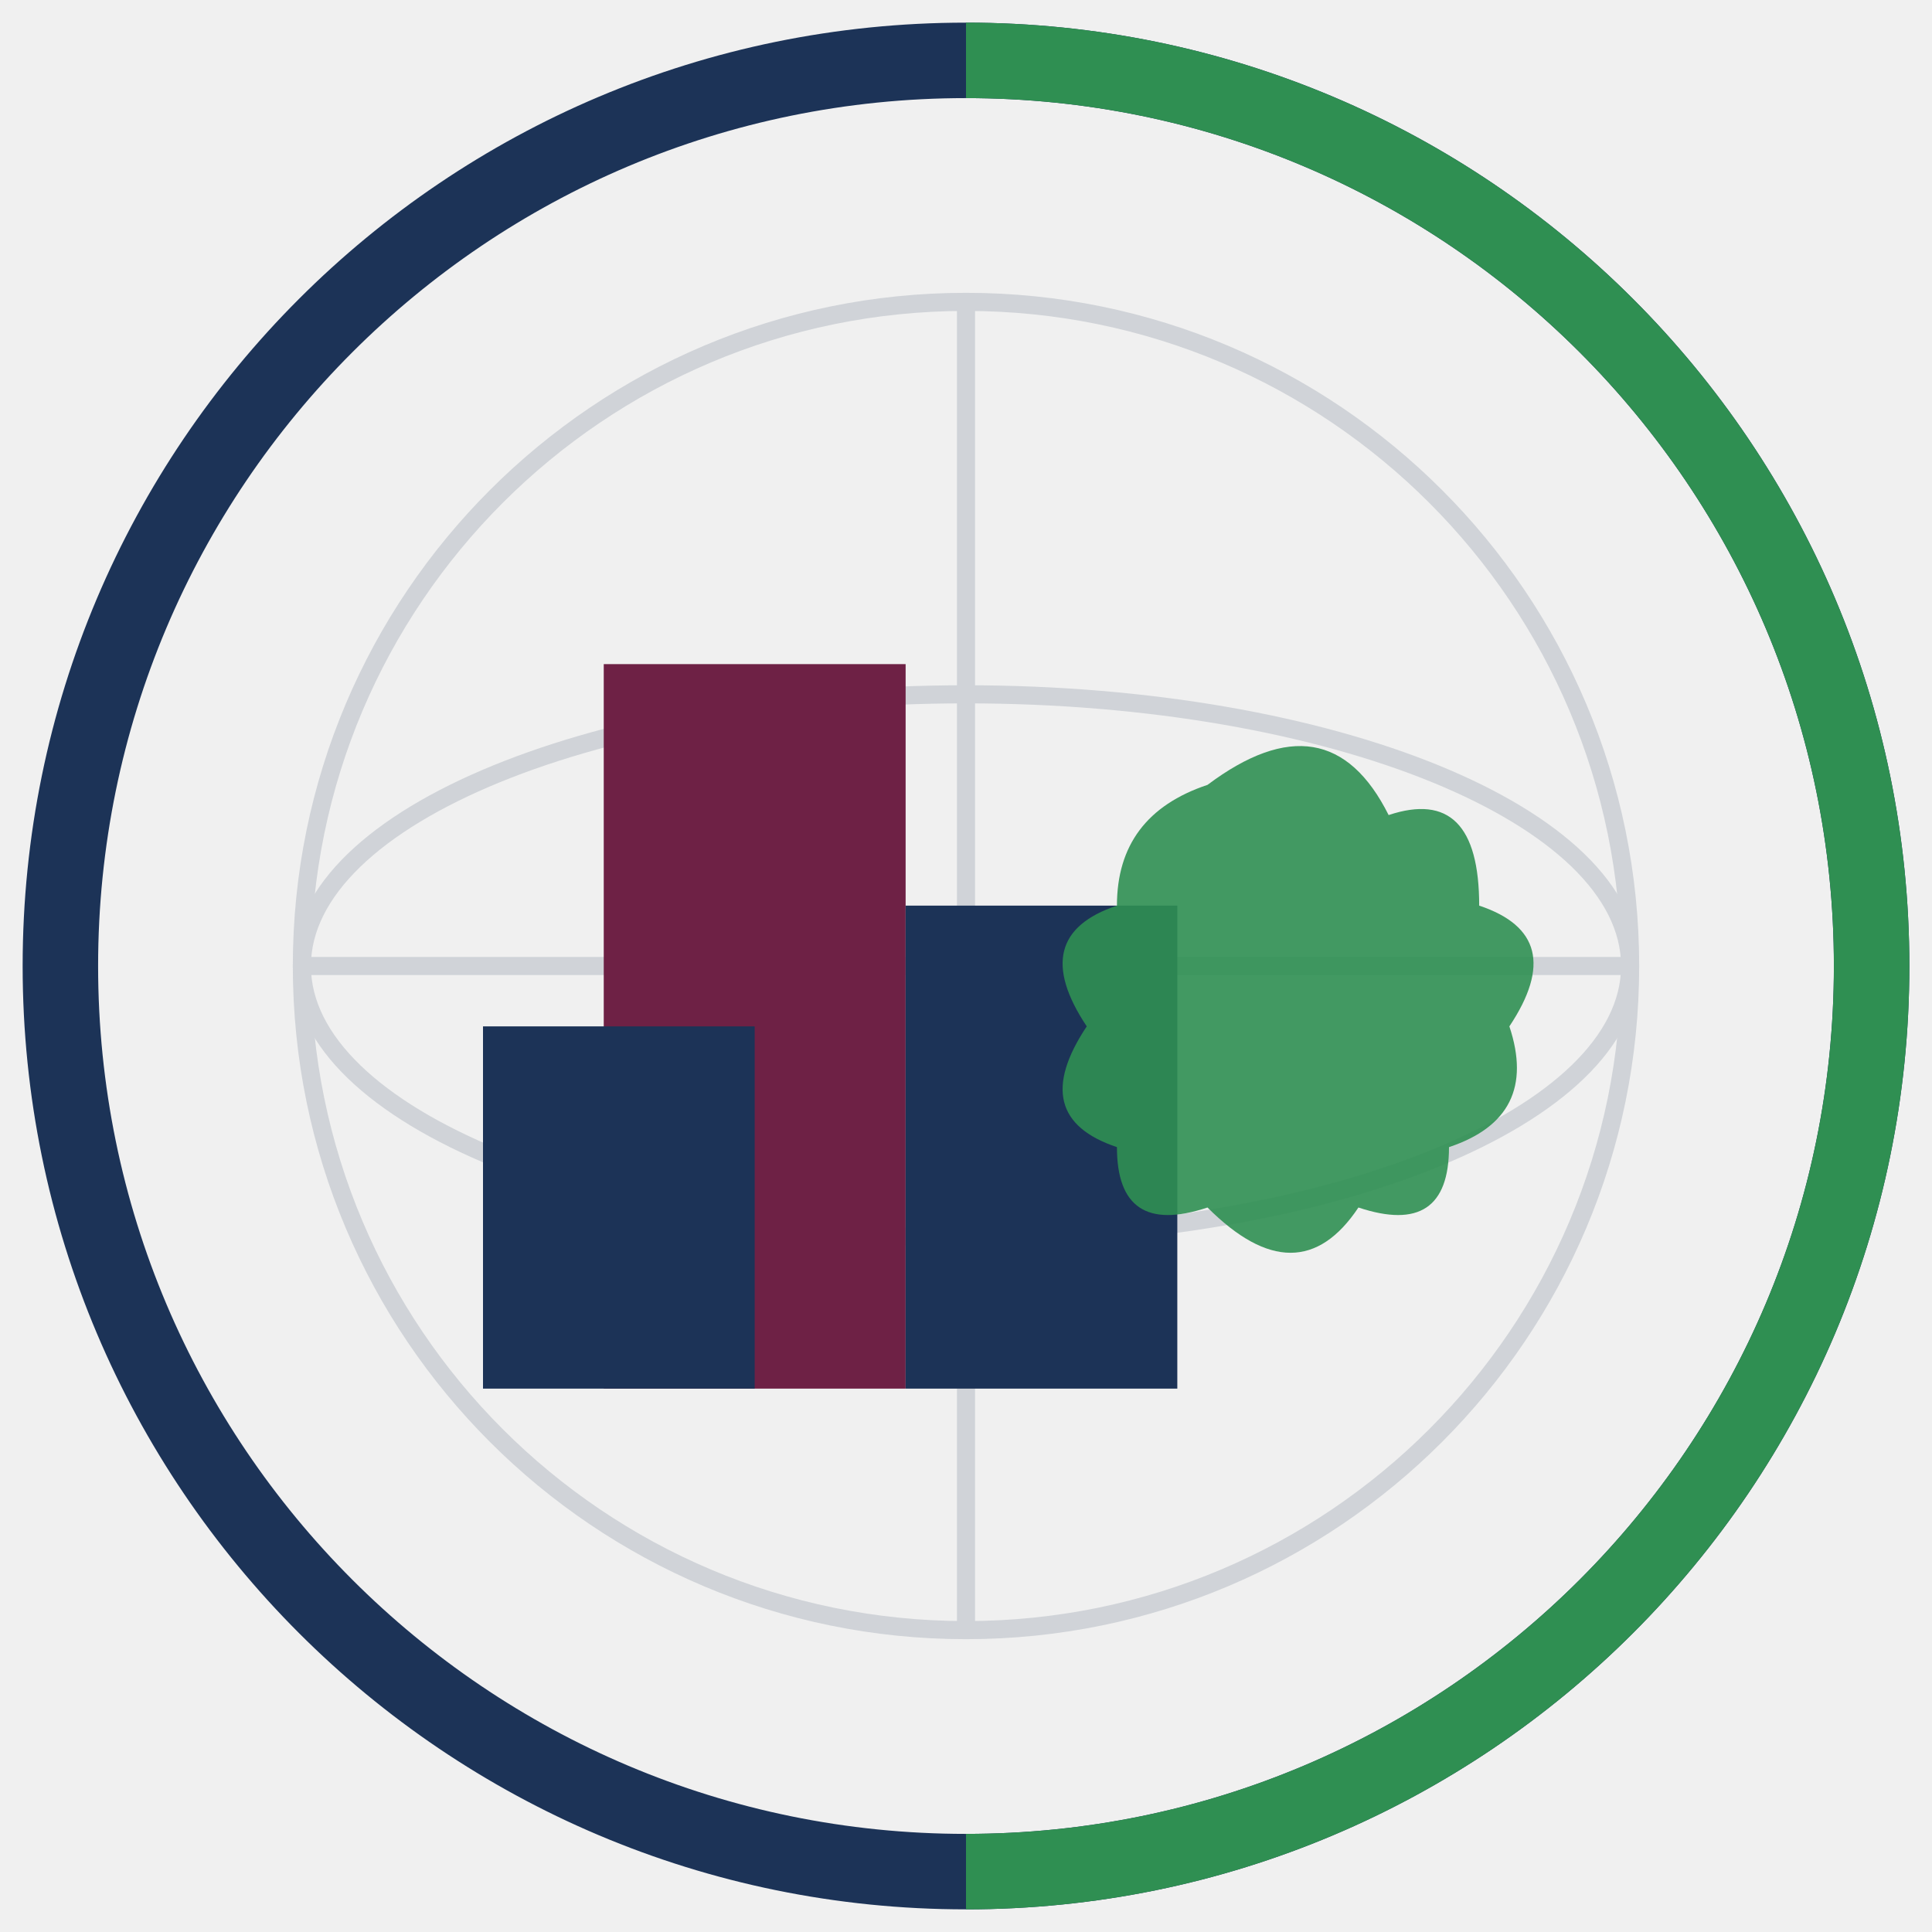
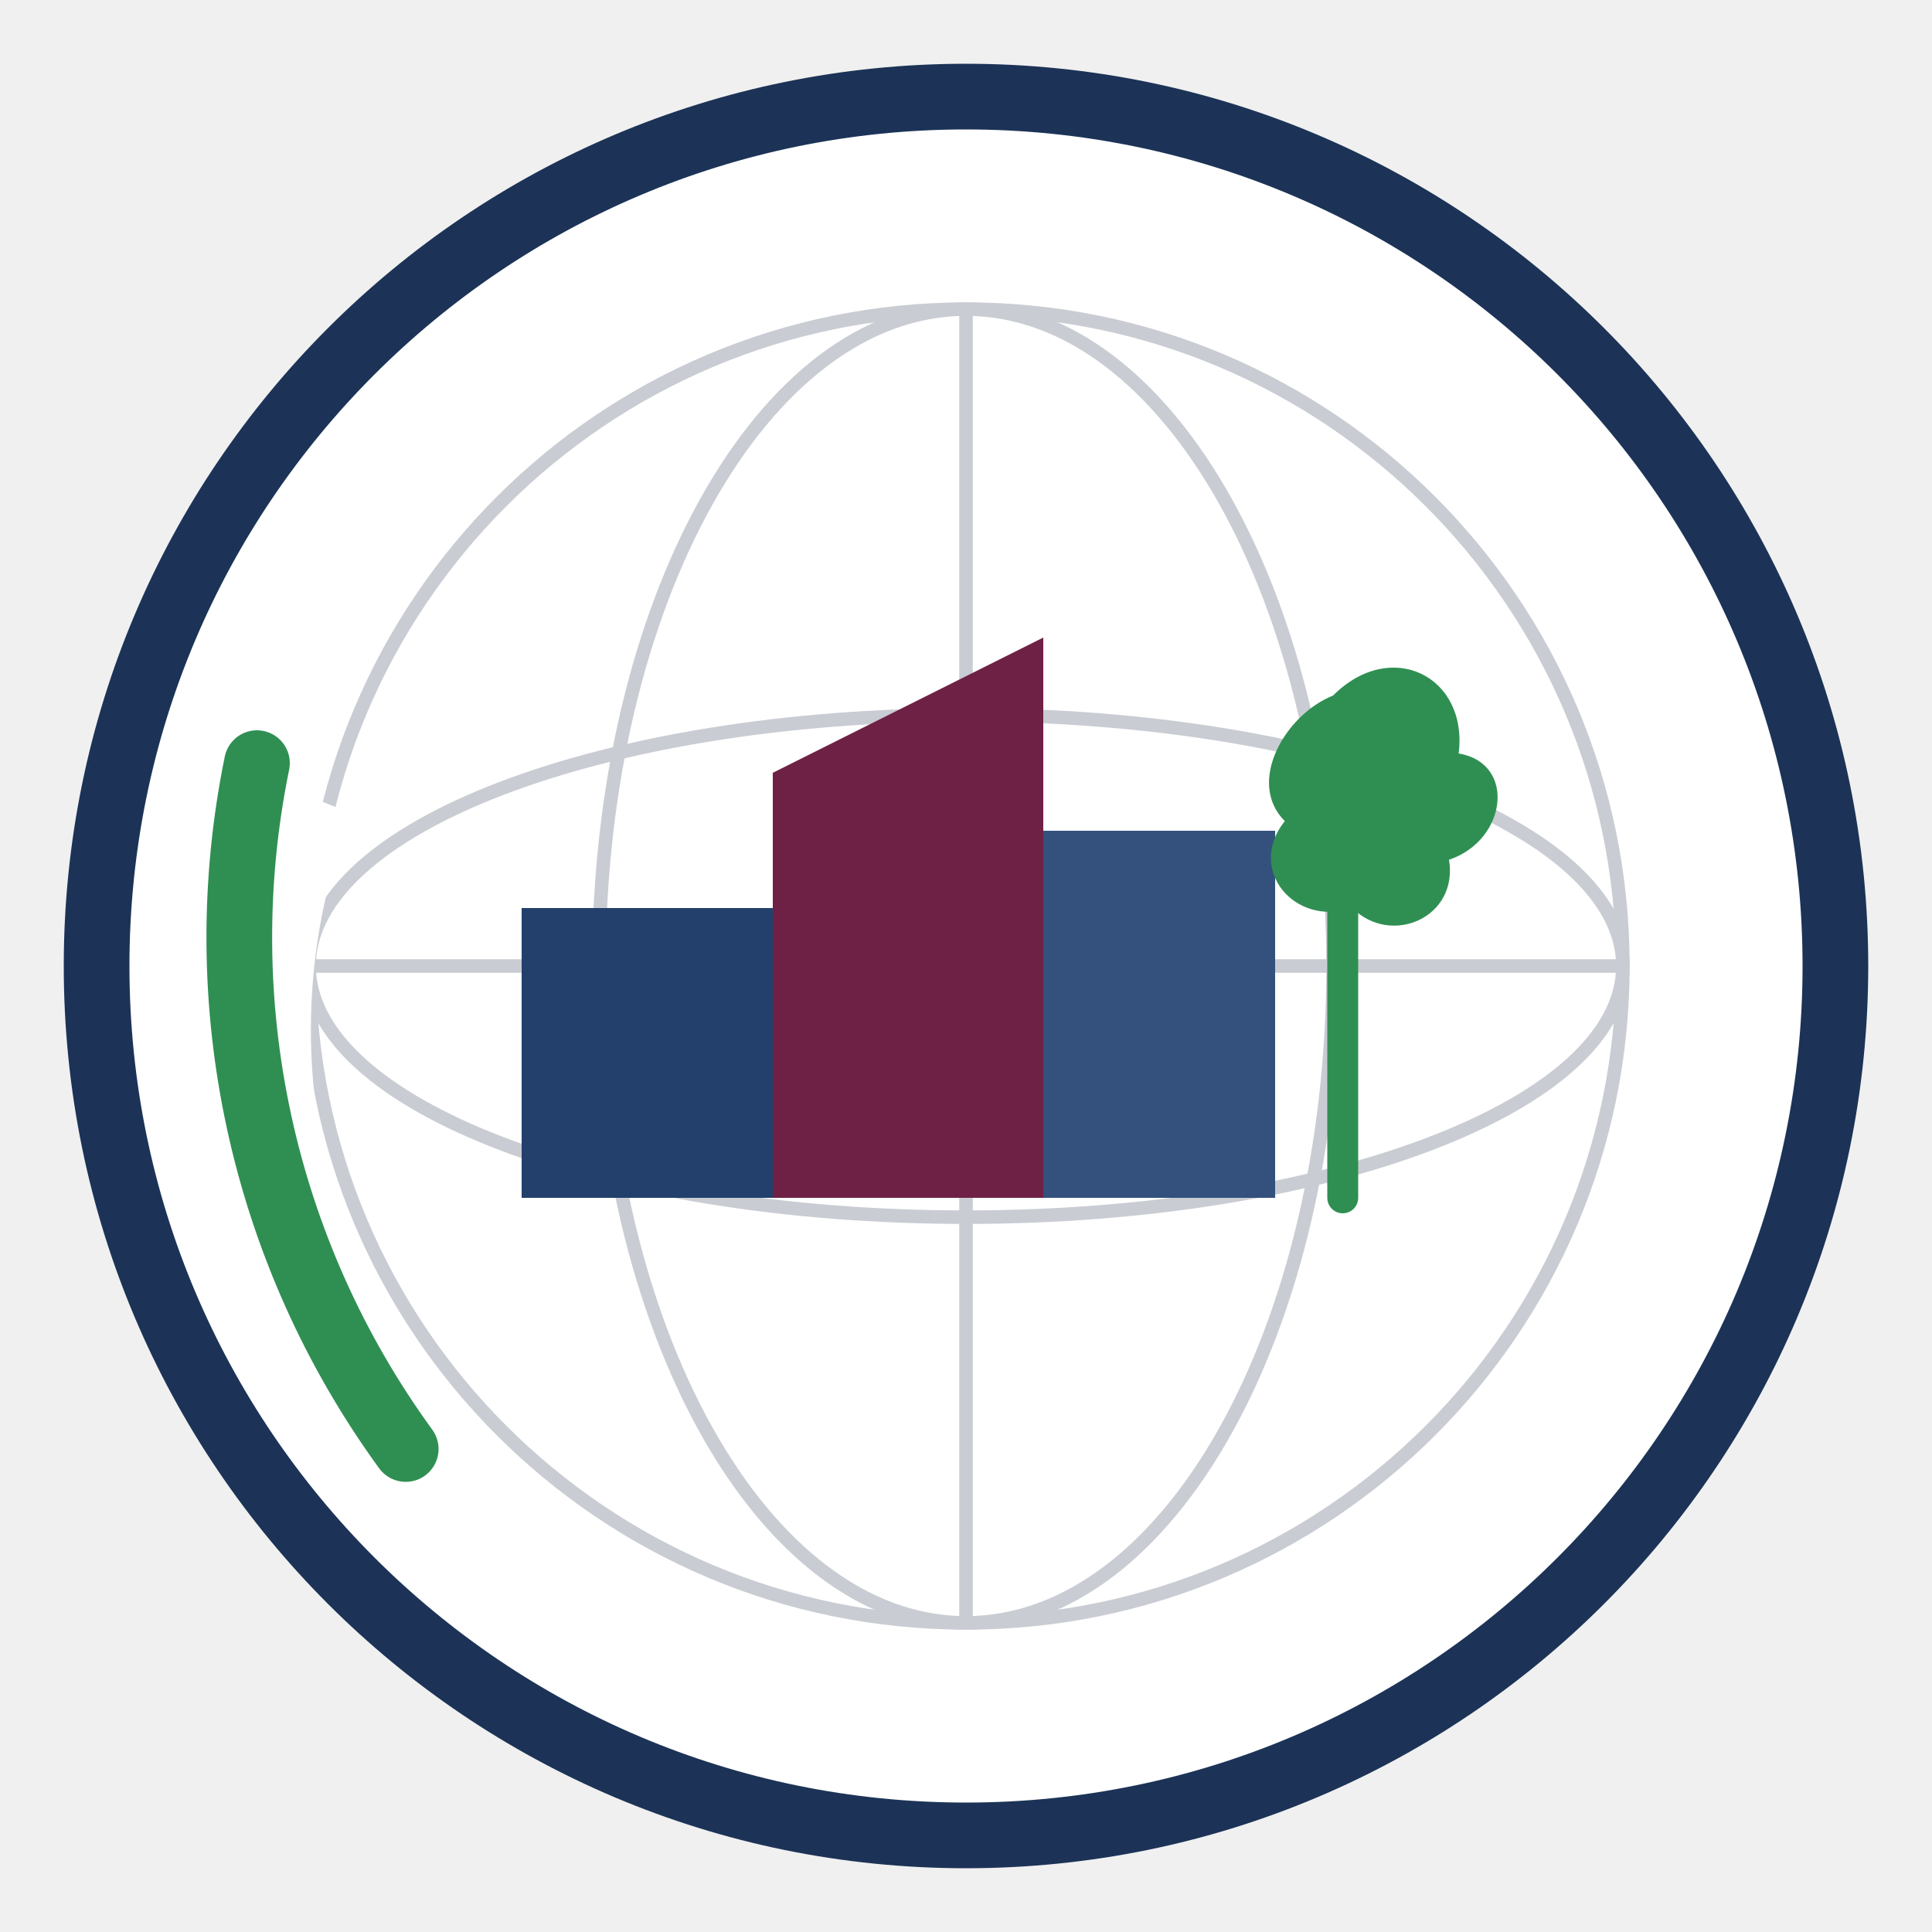
- <svg xmlns="http://www.w3.org/2000/svg" viewBox="0 0 64 64" width="64" height="64" role="img" aria-label="Szegedi Tudományegyetem, Társadalomföldrajz Tanszék embléma">
-   <circle cx="32" cy="32" r="30" fill="none" stroke="#1c3357" stroke-width="2.5" />
-   <path d="M32 2 A30 30 0 0 1 32 62" fill="none" stroke="#2f8f52" stroke-width="2.5" />
-   <g stroke="#c8ccd2" stroke-width="0.6" fill="none" opacity="0.8">
-     <ellipse cx="32" cy="32" rx="22" ry="9" />
-     <ellipse cx="32" cy="32" rx="22" ry="22" />
-     <line x1="10" y1="32" x2="54" y2="32" />
-     <line x1="32" y1="10" x2="32" y2="54" />
+ <svg xmlns="http://www.w3.org/2000/svg" viewBox="0 0 100 100" width="100" height="100" role="img" aria-label="Szegedi Tudományegyetem, Társadalomföldrajz Tanszék embléma">
+   <circle cx="50" cy="50" r="46" fill="#ffffff" />
+   <g stroke="#c9ccd3" stroke-width="0.7" fill="none">
+     <ellipse cx="50" cy="50" rx="34" ry="34" />
+     <ellipse cx="50" cy="50" rx="34" ry="13" />
+     <ellipse cx="50" cy="50" rx="19" ry="34" />
+     <line x1="16" y1="50" x2="84" y2="50" />
+     <line x1="50" y1="16" x2="50" y2="84" />
  </g>
-   <g>
-     <rect x="20" y="22" width="10" height="24" fill="#6e2145" />
-     <rect x="16" y="34" width="9" height="12" fill="#1c3357" />
-     <rect x="30" y="30" width="9" height="16" fill="#1c3357" />
-     <path d="M40 26 q4 -3 6 1 q3 -1 3 3 q3 1 1 4 q1 3 -2 4 q0 3 -3 2 q-2 3 -5 0 q-3 1 -3 -2 q-3 -1 -1 -4 q-2 -3 1 -4 q0 -3 3 -4z" fill="#2f8f52" opacity="0.9" />
-   </g>
+   <circle cx="50" cy="50" r="45" fill="none" stroke="#1c3357" stroke-width="3.4" />
+   <path d="M 20.5 74.5 A 34 34 0 0 1 15.4 41" fill="none" stroke="#ffffff" stroke-width="6" />
+   <path d="M 21 75 A 45 45 0 0 1 13.3 39.5" fill="none" stroke="#2f8f52" stroke-width="3.4" stroke-linecap="round" />
+   <path d="M40 40 L54 33 L54 62 L40 62 Z" fill="#6e2145" />
+   <rect x="27" y="47" width="13" height="15" fill="#22406b" />
+   <rect x="54" y="43" width="12" height="19" fill="#33517c" />
+   <path d="M69 36 c3 -3 7 -1 6.5 3 c3 0.5 2.5 4.5 -0.5 5.5 c0.5 3 -3 4.5 -5 2.5 c-3 1 -5.5 -2 -3.5 -4.5 c-2 -2 0 -5.5 2.5 -6.5z" fill="#2f8f52" />
+   <line x1="69.5" y1="47" x2="69.5" y2="62" stroke="#2f8f52" stroke-width="1.6" stroke-linecap="round" />
</svg>
